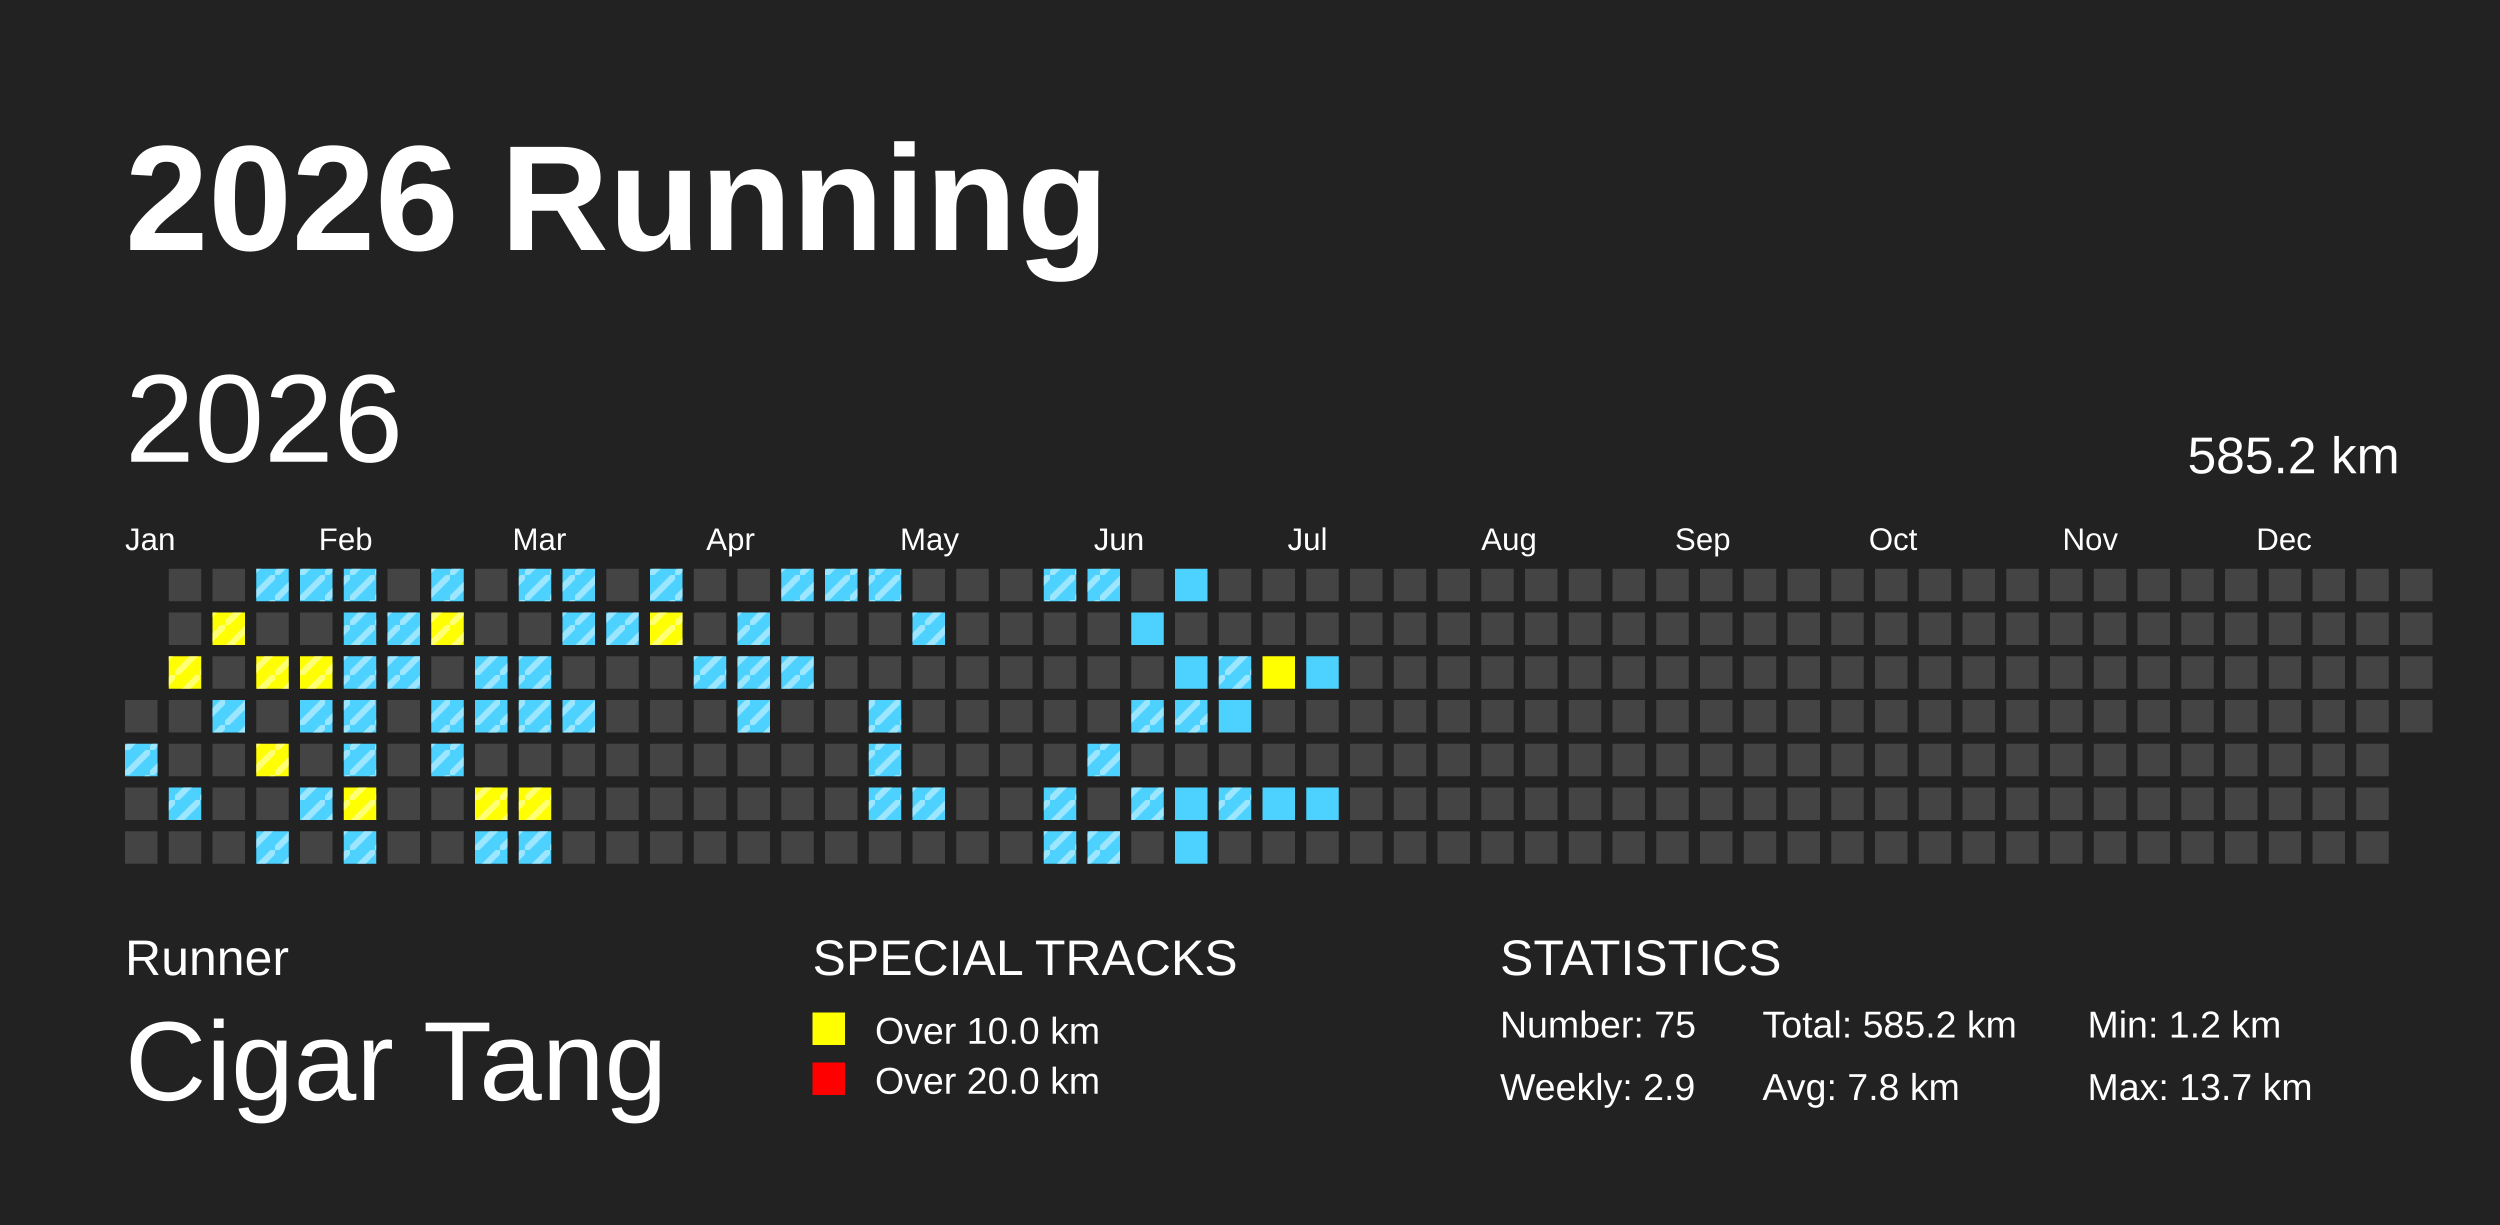
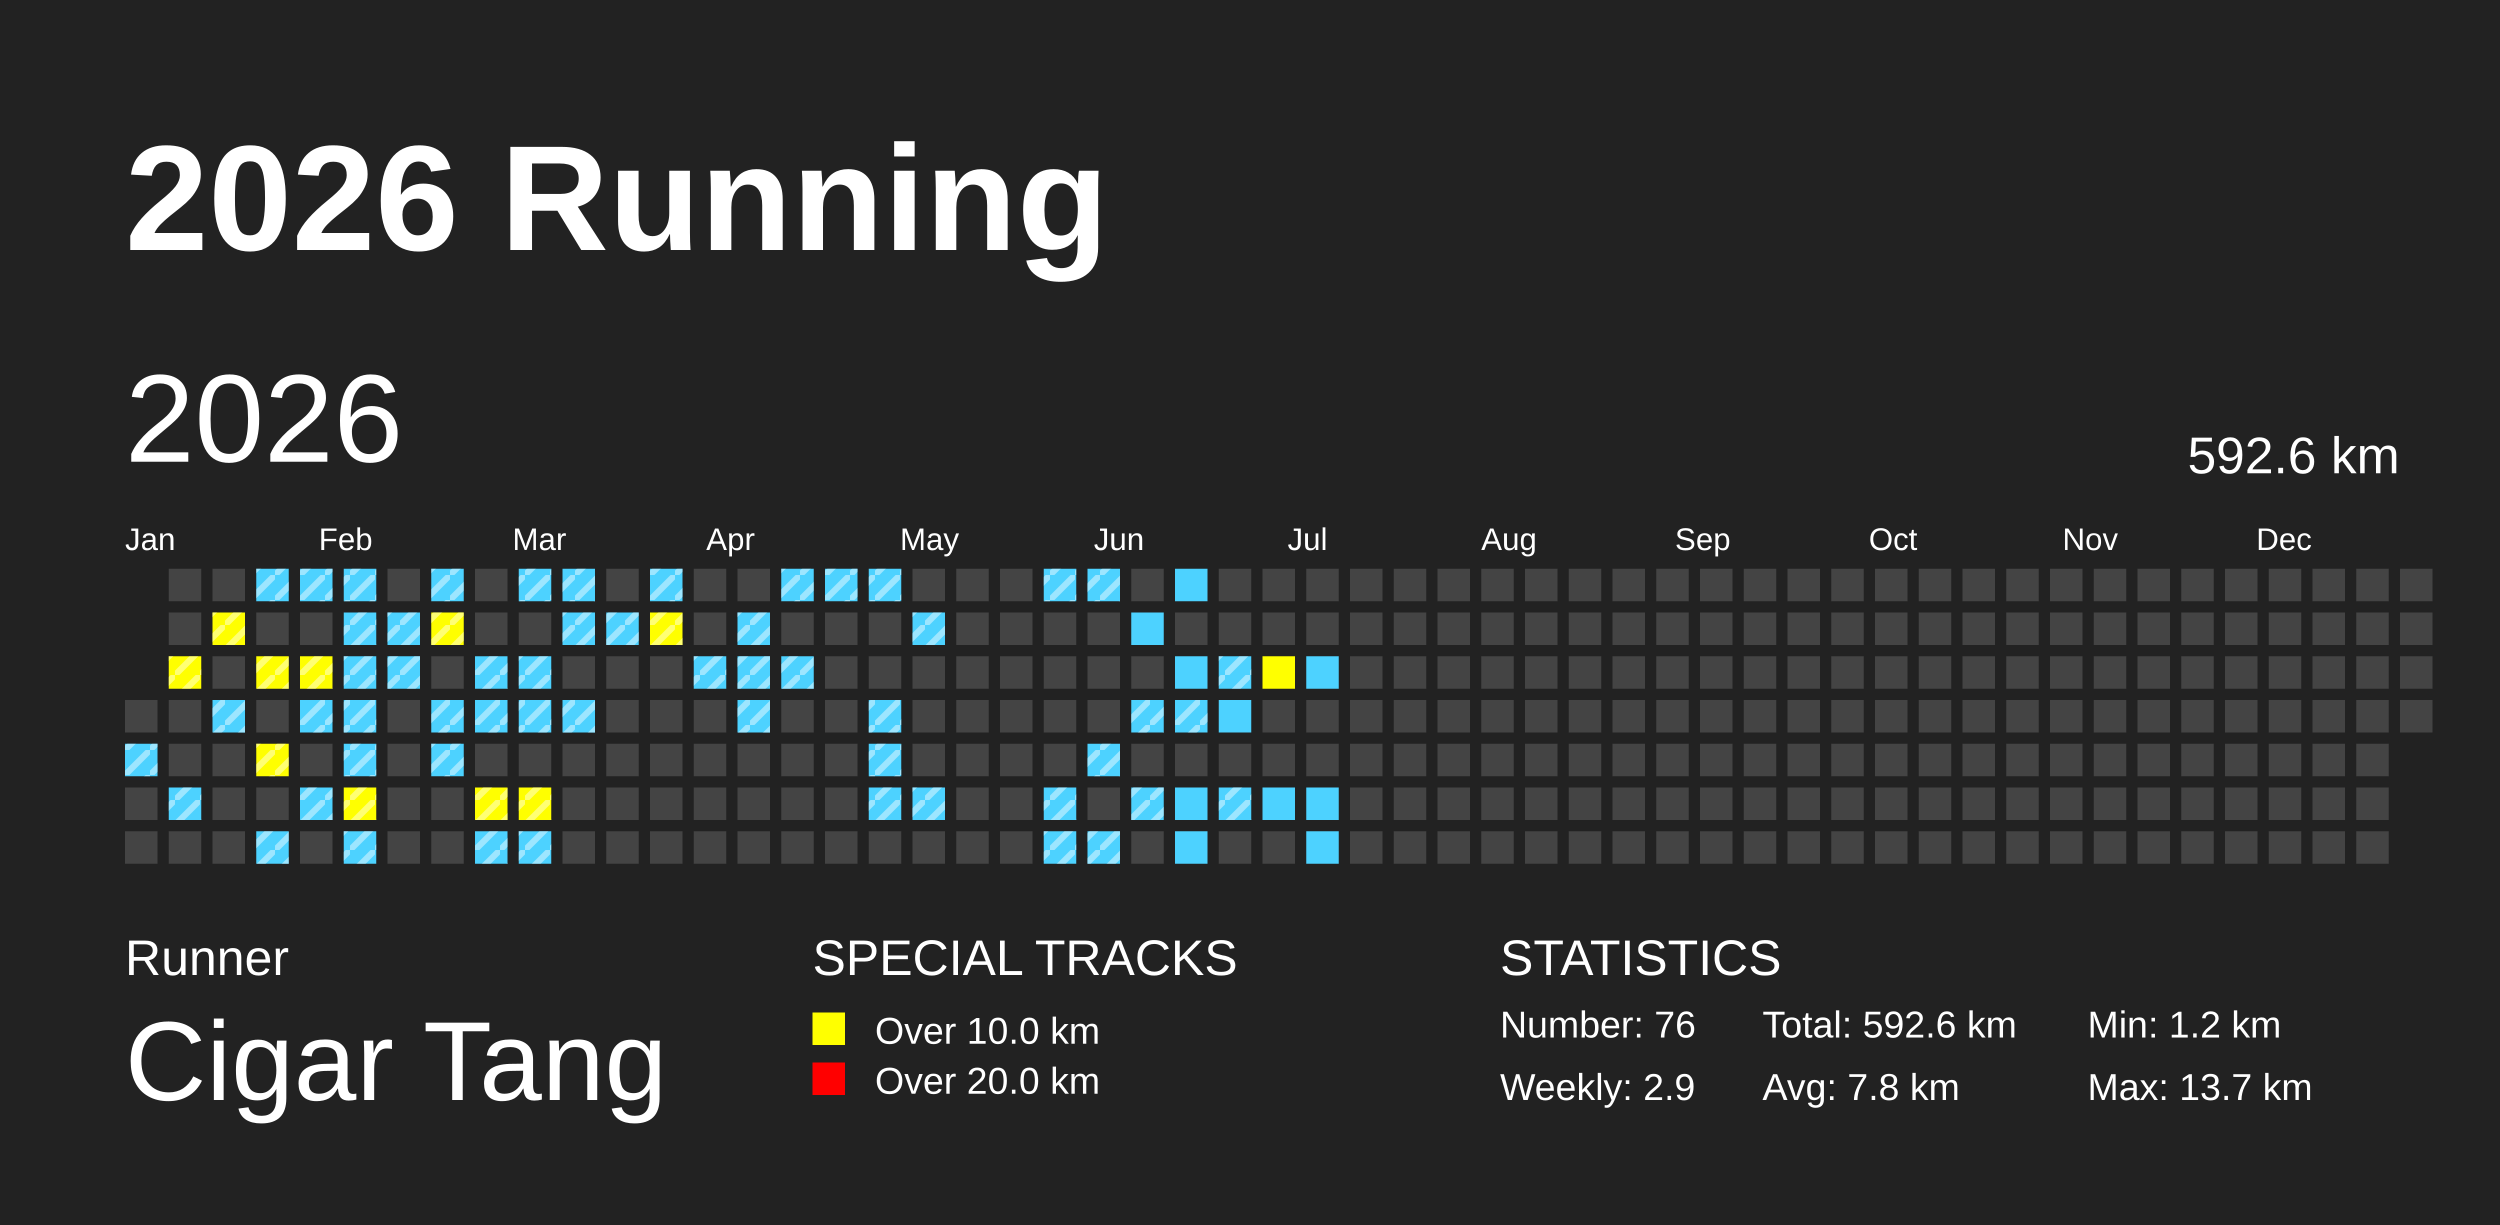
<svg xmlns="http://www.w3.org/2000/svg" baseProfile="full" height="98mm" version="1.1" viewBox="0,0,200,98" width="200mm">
  <defs>
    <pattern height="2" id="indoor-stripe" patternUnits="userSpaceOnUse" width="2">
      <line stroke="white" stroke-opacity="0.45" stroke-width="0.5" x1="0" x2="2" y1="2" y2="0" />
    </pattern>
  </defs>
  <rect fill="#222222" height="98" width="200" x="0" y="0" />
  <text fill="#FFFFFF" style="font-size:12px; font-family:Arial; font-weight:bold;" x="10" y="20">2026 Running</text>
  <text fill="#FFFFFF" style="font-size:4px; font-family:Arial" x="10" y="78">Runner</text>
  <text fill="#FFFFFF" style="font-size:9px; font-family:Arial" x="10" y="88">Cigar Tang</text>
  <text fill="#FFFFFF" style="font-size:4px; font-family:Arial" x="65" y="78">SPECIAL TRACKS</text>
  <rect fill="yellow" height="2.6" width="2.6" x="65" y="81" />
  <text fill="#FFFFFF" style="font-size:3px; font-family:Arial" x="70" y="83.5">Over 10.0 km</text>
  <rect fill="red" height="2.6" width="2.6" x="65" y="85" />
  <text fill="#FFFFFF" style="font-size:3px; font-family:Arial" x="70" y="87.5">Over 20.0 km</text>
  <text fill="#FFFFFF" style="font-size:4px; font-family:Arial" x="120" y="78">STATISTICS</text>
-   <text fill="#FFFFFF" style="font-size:3px; font-family:Arial" x="120" y="83">Number: 75</text>
+   <text fill="#FFFFFF" style="font-size:3px; font-family:Arial" x="120" y="83">Number: 76</text>
  <text fill="#FFFFFF" style="font-size:3px; font-family:Arial" x="120" y="88">Weekly: 2.9</text>
-   <text fill="#FFFFFF" style="font-size:3px; font-family:Arial" x="141" y="83">Total: 585.2 km</text>
+   <text fill="#FFFFFF" style="font-size:3px; font-family:Arial" x="141" y="83">Total: 592.6 km</text>
  <text fill="#FFFFFF" style="font-size:3px; font-family:Arial" x="141" y="88">Avg: 7.8 km</text>
  <text fill="#FFFFFF" style="font-size:3px; font-family:Arial" x="167" y="83">Min: 1.2 km</text>
  <text fill="#FFFFFF" style="font-size:3px; font-family:Arial" x="167" y="88">Max: 13.7 km</text>
  <text dominant-baseline="hanging" fill="#FFFFFF" style="font-size:10.0px; font-family:Arial;" x="10" y="30">2026</text>
-   <text dominant-baseline="hanging" fill="#FFFFFF" style="font-size:4.125px; font-family:Arial;" x="175" y="35">585.2 km</text>
+   <text dominant-baseline="hanging" fill="#FFFFFF" style="font-size:4.125px; font-family:Arial;" x="175" y="35">592.6 km</text>
  <text fill="#FFFFFF" style="font-size:2.5px; font-family:Arial" x="10.0" y="44">Jan</text>
  <text fill="#FFFFFF" style="font-size:2.5px; font-family:Arial" x="25.5" y="44">Feb</text>
  <text fill="#FFFFFF" style="font-size:2.5px; font-family:Arial" x="41.0" y="44">Mar</text>
  <text fill="#FFFFFF" style="font-size:2.5px; font-family:Arial" x="56.5" y="44">Apr</text>
  <text fill="#FFFFFF" style="font-size:2.5px; font-family:Arial" x="72.0" y="44">May</text>
  <text fill="#FFFFFF" style="font-size:2.5px; font-family:Arial" x="87.5" y="44">Jun</text>
  <text fill="#FFFFFF" style="font-size:2.5px; font-family:Arial" x="103.0" y="44">Jul</text>
  <text fill="#FFFFFF" style="font-size:2.5px; font-family:Arial" x="118.5" y="44">Aug</text>
  <text fill="#FFFFFF" style="font-size:2.5px; font-family:Arial" x="134.0" y="44">Sep</text>
  <text fill="#FFFFFF" style="font-size:2.5px; font-family:Arial" x="149.5" y="44">Oct</text>
  <text fill="#FFFFFF" style="font-size:2.5px; font-family:Arial" x="165.0" y="44">Nov</text>
  <text fill="#FFFFFF" style="font-size:2.5px; font-family:Arial" x="180.5" y="44">Dec</text>
  <rect fill="#444444" height="2.6" width="2.6" x="10.0" y="56.0" />
  <rect fill="#4DD2FF" height="2.6" width="2.6" x="10.0" y="59.5" />
  <rect fill="url(#indoor-stripe)" height="2.6" style="pointer-events: none;" width="2.6" x="10.0" y="59.5" />
  <rect fill="#444444" height="2.6" width="2.6" x="10.0" y="63.0" />
  <rect fill="#444444" height="2.6" width="2.6" x="10.0" y="66.5" />
  <rect fill="#444444" height="2.6" width="2.6" x="13.5" y="45.5" />
  <rect fill="#444444" height="2.6" width="2.6" x="13.5" y="49.0" />
  <rect fill="yellow" height="2.6" width="2.6" x="13.5" y="52.5" />
  <rect fill="url(#indoor-stripe)" height="2.6" style="pointer-events: none;" width="2.6" x="13.5" y="52.5" />
  <rect fill="#444444" height="2.6" width="2.6" x="13.5" y="56.0" />
  <rect fill="#444444" height="2.6" width="2.6" x="13.5" y="59.5" />
  <rect fill="#4DD2FF" height="2.6" width="2.6" x="13.5" y="63.0" />
  <rect fill="url(#indoor-stripe)" height="2.6" style="pointer-events: none;" width="2.6" x="13.5" y="63.0" />
  <rect fill="#444444" height="2.6" width="2.6" x="13.5" y="66.5" />
  <rect fill="#444444" height="2.6" width="2.6" x="17.0" y="45.5" />
  <rect fill="yellow" height="2.6" width="2.6" x="17.0" y="49.0" />
  <rect fill="url(#indoor-stripe)" height="2.6" style="pointer-events: none;" width="2.6" x="17.0" y="49.0" />
  <rect fill="#444444" height="2.6" width="2.6" x="17.0" y="52.5" />
  <rect fill="#4DD2FF" height="2.6" width="2.6" x="17.0" y="56.0" />
  <rect fill="url(#indoor-stripe)" height="2.6" style="pointer-events: none;" width="2.6" x="17.0" y="56.0" />
  <rect fill="#444444" height="2.6" width="2.6" x="17.0" y="59.5" />
  <rect fill="#444444" height="2.6" width="2.6" x="17.0" y="63.0" />
  <rect fill="#444444" height="2.6" width="2.6" x="17.0" y="66.5" />
  <rect fill="#4DD2FF" height="2.6" width="2.6" x="20.5" y="45.5" />
  <rect fill="url(#indoor-stripe)" height="2.6" style="pointer-events: none;" width="2.6" x="20.5" y="45.5" />
  <rect fill="#444444" height="2.6" width="2.6" x="20.5" y="49.0" />
  <rect fill="yellow" height="2.6" width="2.6" x="20.5" y="52.5" />
  <rect fill="url(#indoor-stripe)" height="2.6" style="pointer-events: none;" width="2.6" x="20.5" y="52.5" />
  <rect fill="#444444" height="2.6" width="2.6" x="20.5" y="56.0" />
  <rect fill="yellow" height="2.6" width="2.6" x="20.5" y="59.5" />
  <rect fill="url(#indoor-stripe)" height="2.6" style="pointer-events: none;" width="2.6" x="20.5" y="59.5" />
  <rect fill="#444444" height="2.6" width="2.6" x="20.5" y="63.0" />
  <rect fill="#4DD2FF" height="2.6" width="2.6" x="20.5" y="66.5" />
  <rect fill="url(#indoor-stripe)" height="2.6" style="pointer-events: none;" width="2.6" x="20.5" y="66.5" />
  <rect fill="#4DD2FF" height="2.6" width="2.6" x="24.0" y="45.5" />
  <rect fill="url(#indoor-stripe)" height="2.6" style="pointer-events: none;" width="2.6" x="24.0" y="45.5" />
  <rect fill="#444444" height="2.6" width="2.6" x="24.0" y="49.0" />
  <rect fill="yellow" height="2.6" width="2.6" x="24.0" y="52.5" />
  <rect fill="url(#indoor-stripe)" height="2.6" style="pointer-events: none;" width="2.6" x="24.0" y="52.5" />
  <rect fill="#4DD2FF" height="2.6" width="2.6" x="24.0" y="56.0" />
  <rect fill="url(#indoor-stripe)" height="2.6" style="pointer-events: none;" width="2.6" x="24.0" y="56.0" />
  <rect fill="#444444" height="2.6" width="2.6" x="24.0" y="59.5" />
  <rect fill="#4DD2FF" height="2.6" width="2.6" x="24.0" y="63.0" />
  <rect fill="url(#indoor-stripe)" height="2.6" style="pointer-events: none;" width="2.6" x="24.0" y="63.0" />
  <rect fill="#444444" height="2.6" width="2.6" x="24.0" y="66.5" />
  <rect fill="#4DD2FF" height="2.6" width="2.6" x="27.5" y="45.5" />
  <rect fill="url(#indoor-stripe)" height="2.6" style="pointer-events: none;" width="2.6" x="27.5" y="45.5" />
  <rect fill="#4DD2FF" height="2.6" width="2.6" x="27.5" y="49.0" />
  <rect fill="url(#indoor-stripe)" height="2.6" style="pointer-events: none;" width="2.6" x="27.5" y="49.0" />
  <rect fill="#4DD2FF" height="2.6" width="2.6" x="27.5" y="52.5" />
  <rect fill="url(#indoor-stripe)" height="2.6" style="pointer-events: none;" width="2.6" x="27.5" y="52.5" />
  <rect fill="#4DD2FF" height="2.6" width="2.6" x="27.5" y="56.0" />
  <rect fill="url(#indoor-stripe)" height="2.6" style="pointer-events: none;" width="2.6" x="27.5" y="56.0" />
  <rect fill="#4DD2FF" height="2.6" width="2.6" x="27.5" y="59.5" />
  <rect fill="url(#indoor-stripe)" height="2.6" style="pointer-events: none;" width="2.6" x="27.5" y="59.5" />
  <rect fill="yellow" height="2.6" width="2.6" x="27.5" y="63.0" />
  <rect fill="url(#indoor-stripe)" height="2.6" style="pointer-events: none;" width="2.6" x="27.5" y="63.0" />
  <rect fill="#4DD2FF" height="2.6" width="2.6" x="27.5" y="66.5" />
  <rect fill="url(#indoor-stripe)" height="2.6" style="pointer-events: none;" width="2.6" x="27.5" y="66.5" />
  <rect fill="#444444" height="2.6" width="2.6" x="31.0" y="45.5" />
  <rect fill="#4DD2FF" height="2.6" width="2.6" x="31.0" y="49.0" />
  <rect fill="url(#indoor-stripe)" height="2.6" style="pointer-events: none;" width="2.6" x="31.0" y="49.0" />
  <rect fill="#4DD2FF" height="2.6" width="2.6" x="31.0" y="52.5" />
  <rect fill="url(#indoor-stripe)" height="2.6" style="pointer-events: none;" width="2.6" x="31.0" y="52.5" />
  <rect fill="#444444" height="2.6" width="2.6" x="31.0" y="56.0" />
  <rect fill="#444444" height="2.6" width="2.6" x="31.0" y="59.5" />
  <rect fill="#444444" height="2.6" width="2.6" x="31.0" y="63.0" />
  <rect fill="#444444" height="2.6" width="2.6" x="31.0" y="66.5" />
  <rect fill="#4DD2FF" height="2.6" width="2.6" x="34.5" y="45.5" />
  <rect fill="url(#indoor-stripe)" height="2.6" style="pointer-events: none;" width="2.6" x="34.5" y="45.5" />
  <rect fill="yellow" height="2.6" width="2.6" x="34.5" y="49.0" />
  <rect fill="url(#indoor-stripe)" height="2.6" style="pointer-events: none;" width="2.6" x="34.5" y="49.0" />
  <rect fill="#444444" height="2.6" width="2.6" x="34.5" y="52.5" />
  <rect fill="#4DD2FF" height="2.6" width="2.6" x="34.5" y="56.0" />
  <rect fill="url(#indoor-stripe)" height="2.6" style="pointer-events: none;" width="2.6" x="34.5" y="56.0" />
  <rect fill="#4DD2FF" height="2.6" width="2.6" x="34.5" y="59.5" />
  <rect fill="url(#indoor-stripe)" height="2.6" style="pointer-events: none;" width="2.6" x="34.5" y="59.5" />
  <rect fill="#444444" height="2.6" width="2.6" x="34.5" y="63.0" />
  <rect fill="#444444" height="2.6" width="2.6" x="34.5" y="66.5" />
  <rect fill="#444444" height="2.6" width="2.6" x="38.0" y="45.5" />
  <rect fill="#444444" height="2.6" width="2.6" x="38.0" y="49.0" />
  <rect fill="#4DD2FF" height="2.6" width="2.6" x="38.0" y="52.5" />
  <rect fill="url(#indoor-stripe)" height="2.6" style="pointer-events: none;" width="2.6" x="38.0" y="52.5" />
  <rect fill="#4DD2FF" height="2.6" width="2.6" x="38.0" y="56.0" />
  <rect fill="url(#indoor-stripe)" height="2.6" style="pointer-events: none;" width="2.6" x="38.0" y="56.0" />
  <rect fill="#444444" height="2.6" width="2.6" x="38.0" y="59.5" />
  <rect fill="yellow" height="2.6" width="2.6" x="38.0" y="63.0" />
  <rect fill="url(#indoor-stripe)" height="2.6" style="pointer-events: none;" width="2.6" x="38.0" y="63.0" />
  <rect fill="#4DD2FF" height="2.6" width="2.6" x="38.0" y="66.5" />
  <rect fill="url(#indoor-stripe)" height="2.6" style="pointer-events: none;" width="2.6" x="38.0" y="66.5" />
  <rect fill="#4DD2FF" height="2.6" width="2.6" x="41.5" y="45.5" />
  <rect fill="url(#indoor-stripe)" height="2.6" style="pointer-events: none;" width="2.6" x="41.5" y="45.5" />
  <rect fill="#444444" height="2.6" width="2.6" x="41.5" y="49.0" />
  <rect fill="#4DD2FF" height="2.6" width="2.6" x="41.5" y="52.5" />
  <rect fill="url(#indoor-stripe)" height="2.6" style="pointer-events: none;" width="2.6" x="41.5" y="52.5" />
  <rect fill="#4DD2FF" height="2.6" width="2.6" x="41.5" y="56.0" />
  <rect fill="url(#indoor-stripe)" height="2.6" style="pointer-events: none;" width="2.6" x="41.5" y="56.0" />
  <rect fill="#444444" height="2.6" width="2.6" x="41.5" y="59.5" />
  <rect fill="yellow" height="2.6" width="2.6" x="41.5" y="63.0" />
  <rect fill="url(#indoor-stripe)" height="2.6" style="pointer-events: none;" width="2.6" x="41.5" y="63.0" />
  <rect fill="#4DD2FF" height="2.6" width="2.6" x="41.5" y="66.5" />
  <rect fill="url(#indoor-stripe)" height="2.6" style="pointer-events: none;" width="2.6" x="41.5" y="66.5" />
  <rect fill="#4DD2FF" height="2.6" width="2.6" x="45.0" y="45.5" />
  <rect fill="url(#indoor-stripe)" height="2.6" style="pointer-events: none;" width="2.6" x="45.0" y="45.5" />
  <rect fill="#4DD2FF" height="2.6" width="2.6" x="45.0" y="49.0" />
  <rect fill="url(#indoor-stripe)" height="2.6" style="pointer-events: none;" width="2.6" x="45.0" y="49.0" />
  <rect fill="#444444" height="2.6" width="2.6" x="45.0" y="52.5" />
  <rect fill="#4DD2FF" height="2.6" width="2.6" x="45.0" y="56.0" />
  <rect fill="url(#indoor-stripe)" height="2.6" style="pointer-events: none;" width="2.6" x="45.0" y="56.0" />
  <rect fill="#444444" height="2.6" width="2.6" x="45.0" y="59.5" />
  <rect fill="#444444" height="2.6" width="2.6" x="45.0" y="63.0" />
  <rect fill="#444444" height="2.6" width="2.6" x="45.0" y="66.5" />
  <rect fill="#444444" height="2.6" width="2.6" x="48.5" y="45.5" />
  <rect fill="#4DD2FF" height="2.6" width="2.6" x="48.5" y="49.0" />
  <rect fill="url(#indoor-stripe)" height="2.6" style="pointer-events: none;" width="2.6" x="48.5" y="49.0" />
  <rect fill="#444444" height="2.6" width="2.6" x="48.5" y="52.5" />
  <rect fill="#444444" height="2.6" width="2.6" x="48.5" y="56.0" />
  <rect fill="#444444" height="2.6" width="2.6" x="48.5" y="59.5" />
  <rect fill="#444444" height="2.6" width="2.6" x="48.5" y="63.0" />
  <rect fill="#444444" height="2.6" width="2.6" x="48.5" y="66.5" />
  <rect fill="#4DD2FF" height="2.6" width="2.6" x="52.0" y="45.5" />
  <rect fill="url(#indoor-stripe)" height="2.6" style="pointer-events: none;" width="2.6" x="52.0" y="45.5" />
  <rect fill="yellow" height="2.6" width="2.6" x="52.0" y="49.0" />
  <rect fill="url(#indoor-stripe)" height="2.6" style="pointer-events: none;" width="2.6" x="52.0" y="49.0" />
  <rect fill="#444444" height="2.6" width="2.6" x="52.0" y="52.5" />
  <rect fill="#444444" height="2.6" width="2.6" x="52.0" y="56.0" />
  <rect fill="#444444" height="2.6" width="2.6" x="52.0" y="59.5" />
  <rect fill="#444444" height="2.6" width="2.6" x="52.0" y="63.0" />
  <rect fill="#444444" height="2.6" width="2.6" x="52.0" y="66.5" />
  <rect fill="#444444" height="2.6" width="2.6" x="55.5" y="45.5" />
  <rect fill="#444444" height="2.6" width="2.6" x="55.5" y="49.0" />
  <rect fill="#4DD2FF" height="2.6" width="2.6" x="55.5" y="52.5" />
  <rect fill="url(#indoor-stripe)" height="2.6" style="pointer-events: none;" width="2.6" x="55.5" y="52.5" />
  <rect fill="#444444" height="2.6" width="2.6" x="55.5" y="56.0" />
  <rect fill="#444444" height="2.6" width="2.6" x="55.5" y="59.5" />
  <rect fill="#444444" height="2.6" width="2.6" x="55.5" y="63.0" />
  <rect fill="#444444" height="2.6" width="2.6" x="55.5" y="66.5" />
  <rect fill="#444444" height="2.6" width="2.6" x="59.0" y="45.5" />
  <rect fill="#4DD2FF" height="2.6" width="2.6" x="59.0" y="49.0" />
  <rect fill="url(#indoor-stripe)" height="2.6" style="pointer-events: none;" width="2.6" x="59.0" y="49.0" />
  <rect fill="#4DD2FF" height="2.6" width="2.6" x="59.0" y="52.5" />
  <rect fill="url(#indoor-stripe)" height="2.6" style="pointer-events: none;" width="2.6" x="59.0" y="52.5" />
  <rect fill="#4DD2FF" height="2.6" width="2.6" x="59.0" y="56.0" />
  <rect fill="url(#indoor-stripe)" height="2.6" style="pointer-events: none;" width="2.6" x="59.0" y="56.0" />
  <rect fill="#444444" height="2.6" width="2.6" x="59.0" y="59.5" />
  <rect fill="#444444" height="2.6" width="2.6" x="59.0" y="63.0" />
  <rect fill="#444444" height="2.6" width="2.6" x="59.0" y="66.5" />
  <rect fill="#4DD2FF" height="2.6" width="2.6" x="62.5" y="45.5" />
  <rect fill="url(#indoor-stripe)" height="2.6" style="pointer-events: none;" width="2.6" x="62.5" y="45.5" />
  <rect fill="#444444" height="2.6" width="2.6" x="62.5" y="49.0" />
  <rect fill="#4DD2FF" height="2.6" width="2.6" x="62.5" y="52.5" />
  <rect fill="url(#indoor-stripe)" height="2.6" style="pointer-events: none;" width="2.6" x="62.5" y="52.5" />
  <rect fill="#444444" height="2.6" width="2.6" x="62.5" y="56.0" />
  <rect fill="#444444" height="2.6" width="2.6" x="62.5" y="59.5" />
  <rect fill="#444444" height="2.6" width="2.6" x="62.5" y="63.0" />
  <rect fill="#444444" height="2.6" width="2.6" x="62.5" y="66.5" />
  <rect fill="#4DD2FF" height="2.6" width="2.6" x="66.0" y="45.5" />
  <rect fill="url(#indoor-stripe)" height="2.6" style="pointer-events: none;" width="2.6" x="66.0" y="45.5" />
  <rect fill="#444444" height="2.6" width="2.6" x="66.0" y="49.0" />
  <rect fill="#444444" height="2.6" width="2.6" x="66.0" y="52.5" />
  <rect fill="#444444" height="2.6" width="2.6" x="66.0" y="56.0" />
  <rect fill="#444444" height="2.6" width="2.6" x="66.0" y="59.5" />
  <rect fill="#444444" height="2.6" width="2.6" x="66.0" y="63.0" />
  <rect fill="#444444" height="2.6" width="2.6" x="66.0" y="66.5" />
  <rect fill="#4DD2FF" height="2.6" width="2.6" x="69.5" y="45.5" />
  <rect fill="url(#indoor-stripe)" height="2.6" style="pointer-events: none;" width="2.6" x="69.5" y="45.5" />
  <rect fill="#444444" height="2.6" width="2.6" x="69.5" y="49.0" />
  <rect fill="#444444" height="2.6" width="2.6" x="69.5" y="52.5" />
  <rect fill="#4DD2FF" height="2.6" width="2.6" x="69.5" y="56.0" />
  <rect fill="url(#indoor-stripe)" height="2.6" style="pointer-events: none;" width="2.6" x="69.5" y="56.0" />
  <rect fill="#4DD2FF" height="2.6" width="2.6" x="69.5" y="59.5" />
  <rect fill="url(#indoor-stripe)" height="2.6" style="pointer-events: none;" width="2.6" x="69.5" y="59.5" />
  <rect fill="#4DD2FF" height="2.6" width="2.6" x="69.5" y="63.0" />
  <rect fill="url(#indoor-stripe)" height="2.6" style="pointer-events: none;" width="2.6" x="69.5" y="63.0" />
  <rect fill="#444444" height="2.6" width="2.6" x="69.5" y="66.5" />
  <rect fill="#444444" height="2.6" width="2.6" x="73.0" y="45.5" />
  <rect fill="#4DD2FF" height="2.6" width="2.6" x="73.0" y="49.0" />
  <rect fill="url(#indoor-stripe)" height="2.6" style="pointer-events: none;" width="2.6" x="73.0" y="49.0" />
  <rect fill="#444444" height="2.6" width="2.6" x="73.0" y="52.5" />
  <rect fill="#444444" height="2.6" width="2.6" x="73.0" y="56.0" />
  <rect fill="#444444" height="2.6" width="2.6" x="73.0" y="59.5" />
  <rect fill="#4DD2FF" height="2.6" width="2.6" x="73.0" y="63.0" />
  <rect fill="url(#indoor-stripe)" height="2.6" style="pointer-events: none;" width="2.6" x="73.0" y="63.0" />
  <rect fill="#444444" height="2.6" width="2.6" x="73.0" y="66.5" />
  <rect fill="#444444" height="2.6" width="2.6" x="76.5" y="45.5" />
  <rect fill="#444444" height="2.6" width="2.6" x="76.5" y="49.0" />
  <rect fill="#444444" height="2.6" width="2.6" x="76.5" y="52.5" />
  <rect fill="#444444" height="2.6" width="2.6" x="76.5" y="56.0" />
  <rect fill="#444444" height="2.6" width="2.6" x="76.5" y="59.5" />
  <rect fill="#444444" height="2.6" width="2.6" x="76.5" y="63.0" />
  <rect fill="#444444" height="2.6" width="2.6" x="76.5" y="66.5" />
  <rect fill="#444444" height="2.6" width="2.6" x="80.0" y="45.5" />
  <rect fill="#444444" height="2.6" width="2.6" x="80.0" y="49.0" />
  <rect fill="#444444" height="2.6" width="2.6" x="80.0" y="52.5" />
  <rect fill="#444444" height="2.6" width="2.6" x="80.0" y="56.0" />
  <rect fill="#444444" height="2.6" width="2.6" x="80.0" y="59.5" />
  <rect fill="#444444" height="2.6" width="2.6" x="80.0" y="63.0" />
  <rect fill="#444444" height="2.6" width="2.6" x="80.0" y="66.5" />
  <rect fill="#4DD2FF" height="2.6" width="2.6" x="83.5" y="45.5" />
  <rect fill="url(#indoor-stripe)" height="2.6" style="pointer-events: none;" width="2.6" x="83.5" y="45.5" />
  <rect fill="#444444" height="2.6" width="2.6" x="83.5" y="49.0" />
  <rect fill="#444444" height="2.6" width="2.6" x="83.5" y="52.5" />
  <rect fill="#444444" height="2.6" width="2.6" x="83.5" y="56.0" />
  <rect fill="#444444" height="2.6" width="2.6" x="83.5" y="59.5" />
  <rect fill="#4DD2FF" height="2.6" width="2.6" x="83.5" y="63.0" />
  <rect fill="url(#indoor-stripe)" height="2.6" style="pointer-events: none;" width="2.6" x="83.5" y="63.0" />
  <rect fill="#4DD2FF" height="2.6" width="2.6" x="83.5" y="66.5" />
  <rect fill="url(#indoor-stripe)" height="2.6" style="pointer-events: none;" width="2.6" x="83.5" y="66.5" />
  <rect fill="#4DD2FF" height="2.6" width="2.6" x="87.0" y="45.5" />
  <rect fill="url(#indoor-stripe)" height="2.6" style="pointer-events: none;" width="2.6" x="87.0" y="45.5" />
  <rect fill="#444444" height="2.6" width="2.6" x="87.0" y="49.0" />
  <rect fill="#444444" height="2.6" width="2.6" x="87.0" y="52.5" />
  <rect fill="#444444" height="2.6" width="2.6" x="87.0" y="56.0" />
  <rect fill="#4DD2FF" height="2.6" width="2.6" x="87.0" y="59.5" />
  <rect fill="url(#indoor-stripe)" height="2.6" style="pointer-events: none;" width="2.6" x="87.0" y="59.5" />
  <rect fill="#444444" height="2.6" width="2.6" x="87.0" y="63.0" />
  <rect fill="#4DD2FF" height="2.6" width="2.6" x="87.0" y="66.5" />
  <rect fill="url(#indoor-stripe)" height="2.6" style="pointer-events: none;" width="2.6" x="87.0" y="66.5" />
  <rect fill="#444444" height="2.6" width="2.6" x="90.5" y="45.5" />
  <rect fill="#4DD2FF" height="2.6" width="2.6" x="90.5" y="49.0" />
  <rect fill="#444444" height="2.6" width="2.6" x="90.5" y="52.5" />
  <rect fill="#4DD2FF" height="2.6" width="2.6" x="90.5" y="56.0" />
  <rect fill="url(#indoor-stripe)" height="2.6" style="pointer-events: none;" width="2.6" x="90.5" y="56.0" />
  <rect fill="#444444" height="2.6" width="2.6" x="90.5" y="59.5" />
  <rect fill="#4DD2FF" height="2.6" width="2.6" x="90.5" y="63.0" />
  <rect fill="url(#indoor-stripe)" height="2.6" style="pointer-events: none;" width="2.6" x="90.5" y="63.0" />
  <rect fill="#444444" height="2.6" width="2.6" x="90.5" y="66.5" />
  <rect fill="#4DD2FF" height="2.6" width="2.6" x="94.0" y="45.5" />
  <rect fill="#444444" height="2.6" width="2.6" x="94.0" y="49.0" />
  <rect fill="#4DD2FF" height="2.6" width="2.6" x="94.0" y="52.5" />
  <rect fill="#4DD2FF" height="2.6" width="2.6" x="94.0" y="56.0" />
  <rect fill="url(#indoor-stripe)" height="2.6" style="pointer-events: none;" width="2.6" x="94.0" y="56.0" />
  <rect fill="#444444" height="2.6" width="2.6" x="94.0" y="59.5" />
  <rect fill="#4DD2FF" height="2.6" width="2.6" x="94.0" y="63.0" />
  <rect fill="#4DD2FF" height="2.6" width="2.6" x="94.0" y="66.5" />
  <rect fill="#444444" height="2.6" width="2.6" x="97.5" y="45.5" />
  <rect fill="#444444" height="2.6" width="2.6" x="97.5" y="49.0" />
  <rect fill="#4DD2FF" height="2.6" width="2.6" x="97.5" y="52.5" />
  <rect fill="url(#indoor-stripe)" height="2.6" style="pointer-events: none;" width="2.6" x="97.5" y="52.5" />
  <rect fill="#4DD2FF" height="2.6" width="2.6" x="97.5" y="56.0" />
  <rect fill="#444444" height="2.6" width="2.6" x="97.5" y="59.5" />
  <rect fill="#4DD2FF" height="2.6" width="2.6" x="97.5" y="63.0" />
  <rect fill="url(#indoor-stripe)" height="2.6" style="pointer-events: none;" width="2.6" x="97.5" y="63.0" />
  <rect fill="#444444" height="2.6" width="2.6" x="97.5" y="66.5" />
  <rect fill="#444444" height="2.6" width="2.6" x="101.0" y="45.5" />
  <rect fill="#444444" height="2.6" width="2.6" x="101.0" y="49.0" />
  <rect fill="yellow" height="2.6" width="2.6" x="101.0" y="52.5" />
  <rect fill="#444444" height="2.6" width="2.6" x="101.0" y="56.0" />
  <rect fill="#444444" height="2.6" width="2.6" x="101.0" y="59.5" />
  <rect fill="#4DD2FF" height="2.6" width="2.6" x="101.0" y="63.0" />
  <rect fill="#444444" height="2.6" width="2.6" x="101.0" y="66.5" />
  <rect fill="#444444" height="2.6" width="2.6" x="104.5" y="45.5" />
  <rect fill="#444444" height="2.6" width="2.6" x="104.5" y="49.0" />
  <rect fill="#4DD2FF" height="2.6" width="2.6" x="104.5" y="52.5" />
  <rect fill="#444444" height="2.6" width="2.6" x="104.5" y="56.0" />
  <rect fill="#444444" height="2.6" width="2.6" x="104.5" y="59.5" />
  <rect fill="#4DD2FF" height="2.6" width="2.6" x="104.5" y="63.0" />
-   <rect fill="#444444" height="2.6" width="2.6" x="104.5" y="66.5" />
+   <rect fill="#4DD2FF" height="2.6" width="2.6" x="104.5" y="66.5" />
  <rect fill="#444444" height="2.6" width="2.6" x="108.0" y="45.5" />
  <rect fill="#444444" height="2.6" width="2.6" x="108.0" y="49.0" />
  <rect fill="#444444" height="2.6" width="2.6" x="108.0" y="52.5" />
  <rect fill="#444444" height="2.6" width="2.6" x="108.0" y="56.0" />
  <rect fill="#444444" height="2.6" width="2.6" x="108.0" y="59.5" />
  <rect fill="#444444" height="2.6" width="2.6" x="108.0" y="63.0" />
  <rect fill="#444444" height="2.6" width="2.6" x="108.0" y="66.5" />
  <rect fill="#444444" height="2.6" width="2.6" x="111.5" y="45.5" />
  <rect fill="#444444" height="2.6" width="2.6" x="111.5" y="49.0" />
  <rect fill="#444444" height="2.6" width="2.6" x="111.5" y="52.5" />
  <rect fill="#444444" height="2.6" width="2.6" x="111.5" y="56.0" />
  <rect fill="#444444" height="2.6" width="2.6" x="111.5" y="59.5" />
  <rect fill="#444444" height="2.6" width="2.6" x="111.5" y="63.0" />
  <rect fill="#444444" height="2.6" width="2.6" x="111.5" y="66.5" />
  <rect fill="#444444" height="2.6" width="2.6" x="115.0" y="45.5" />
  <rect fill="#444444" height="2.6" width="2.6" x="115.0" y="49.0" />
  <rect fill="#444444" height="2.6" width="2.6" x="115.0" y="52.5" />
  <rect fill="#444444" height="2.6" width="2.6" x="115.0" y="56.0" />
  <rect fill="#444444" height="2.6" width="2.6" x="115.0" y="59.5" />
  <rect fill="#444444" height="2.6" width="2.6" x="115.0" y="63.0" />
  <rect fill="#444444" height="2.6" width="2.6" x="115.0" y="66.5" />
  <rect fill="#444444" height="2.6" width="2.6" x="118.5" y="45.5" />
  <rect fill="#444444" height="2.6" width="2.6" x="118.5" y="49.0" />
  <rect fill="#444444" height="2.6" width="2.6" x="118.5" y="52.5" />
  <rect fill="#444444" height="2.6" width="2.6" x="118.5" y="56.0" />
  <rect fill="#444444" height="2.6" width="2.6" x="118.5" y="59.5" />
  <rect fill="#444444" height="2.6" width="2.6" x="118.5" y="63.0" />
  <rect fill="#444444" height="2.6" width="2.6" x="118.5" y="66.5" />
  <rect fill="#444444" height="2.6" width="2.6" x="122.0" y="45.5" />
  <rect fill="#444444" height="2.6" width="2.6" x="122.0" y="49.0" />
  <rect fill="#444444" height="2.6" width="2.6" x="122.0" y="52.5" />
  <rect fill="#444444" height="2.6" width="2.6" x="122.0" y="56.0" />
  <rect fill="#444444" height="2.6" width="2.6" x="122.0" y="59.5" />
  <rect fill="#444444" height="2.6" width="2.6" x="122.0" y="63.0" />
  <rect fill="#444444" height="2.6" width="2.6" x="122.0" y="66.5" />
  <rect fill="#444444" height="2.6" width="2.6" x="125.5" y="45.5" />
  <rect fill="#444444" height="2.6" width="2.6" x="125.5" y="49.0" />
  <rect fill="#444444" height="2.6" width="2.6" x="125.5" y="52.5" />
  <rect fill="#444444" height="2.6" width="2.6" x="125.5" y="56.0" />
  <rect fill="#444444" height="2.6" width="2.6" x="125.5" y="59.5" />
  <rect fill="#444444" height="2.6" width="2.6" x="125.5" y="63.0" />
  <rect fill="#444444" height="2.6" width="2.6" x="125.5" y="66.5" />
  <rect fill="#444444" height="2.6" width="2.6" x="129.0" y="45.5" />
  <rect fill="#444444" height="2.6" width="2.6" x="129.0" y="49.0" />
  <rect fill="#444444" height="2.6" width="2.6" x="129.0" y="52.5" />
  <rect fill="#444444" height="2.6" width="2.6" x="129.0" y="56.0" />
  <rect fill="#444444" height="2.6" width="2.6" x="129.0" y="59.5" />
  <rect fill="#444444" height="2.6" width="2.6" x="129.0" y="63.0" />
  <rect fill="#444444" height="2.6" width="2.6" x="129.0" y="66.5" />
  <rect fill="#444444" height="2.6" width="2.6" x="132.5" y="45.5" />
  <rect fill="#444444" height="2.6" width="2.6" x="132.5" y="49.0" />
  <rect fill="#444444" height="2.6" width="2.6" x="132.5" y="52.5" />
  <rect fill="#444444" height="2.6" width="2.6" x="132.5" y="56.0" />
  <rect fill="#444444" height="2.6" width="2.6" x="132.5" y="59.5" />
  <rect fill="#444444" height="2.6" width="2.6" x="132.5" y="63.0" />
  <rect fill="#444444" height="2.6" width="2.6" x="132.5" y="66.5" />
  <rect fill="#444444" height="2.6" width="2.6" x="136.0" y="45.5" />
  <rect fill="#444444" height="2.6" width="2.6" x="136.0" y="49.0" />
  <rect fill="#444444" height="2.6" width="2.6" x="136.0" y="52.5" />
  <rect fill="#444444" height="2.6" width="2.6" x="136.0" y="56.0" />
  <rect fill="#444444" height="2.6" width="2.6" x="136.0" y="59.5" />
  <rect fill="#444444" height="2.6" width="2.6" x="136.0" y="63.0" />
  <rect fill="#444444" height="2.6" width="2.6" x="136.0" y="66.5" />
  <rect fill="#444444" height="2.6" width="2.6" x="139.5" y="45.5" />
  <rect fill="#444444" height="2.6" width="2.6" x="139.5" y="49.0" />
  <rect fill="#444444" height="2.6" width="2.6" x="139.5" y="52.5" />
  <rect fill="#444444" height="2.6" width="2.6" x="139.5" y="56.0" />
  <rect fill="#444444" height="2.6" width="2.6" x="139.5" y="59.5" />
  <rect fill="#444444" height="2.6" width="2.6" x="139.5" y="63.0" />
  <rect fill="#444444" height="2.6" width="2.6" x="139.5" y="66.5" />
  <rect fill="#444444" height="2.6" width="2.6" x="143.0" y="45.5" />
  <rect fill="#444444" height="2.6" width="2.6" x="143.0" y="49.0" />
  <rect fill="#444444" height="2.6" width="2.6" x="143.0" y="52.5" />
  <rect fill="#444444" height="2.6" width="2.6" x="143.0" y="56.0" />
  <rect fill="#444444" height="2.6" width="2.6" x="143.0" y="59.5" />
  <rect fill="#444444" height="2.6" width="2.6" x="143.0" y="63.0" />
  <rect fill="#444444" height="2.6" width="2.6" x="143.0" y="66.5" />
  <rect fill="#444444" height="2.6" width="2.6" x="146.5" y="45.5" />
  <rect fill="#444444" height="2.6" width="2.6" x="146.5" y="49.0" />
  <rect fill="#444444" height="2.6" width="2.6" x="146.5" y="52.5" />
  <rect fill="#444444" height="2.6" width="2.6" x="146.5" y="56.0" />
  <rect fill="#444444" height="2.6" width="2.6" x="146.5" y="59.5" />
  <rect fill="#444444" height="2.6" width="2.6" x="146.5" y="63.0" />
  <rect fill="#444444" height="2.6" width="2.6" x="146.5" y="66.5" />
  <rect fill="#444444" height="2.6" width="2.6" x="150.0" y="45.5" />
  <rect fill="#444444" height="2.6" width="2.6" x="150.0" y="49.0" />
  <rect fill="#444444" height="2.6" width="2.6" x="150.0" y="52.5" />
  <rect fill="#444444" height="2.6" width="2.6" x="150.0" y="56.0" />
  <rect fill="#444444" height="2.6" width="2.6" x="150.0" y="59.5" />
  <rect fill="#444444" height="2.6" width="2.6" x="150.0" y="63.0" />
  <rect fill="#444444" height="2.6" width="2.6" x="150.0" y="66.5" />
  <rect fill="#444444" height="2.6" width="2.6" x="153.5" y="45.5" />
  <rect fill="#444444" height="2.6" width="2.6" x="153.5" y="49.0" />
  <rect fill="#444444" height="2.6" width="2.6" x="153.5" y="52.5" />
  <rect fill="#444444" height="2.6" width="2.6" x="153.5" y="56.0" />
  <rect fill="#444444" height="2.6" width="2.6" x="153.5" y="59.5" />
  <rect fill="#444444" height="2.6" width="2.6" x="153.5" y="63.0" />
  <rect fill="#444444" height="2.6" width="2.6" x="153.5" y="66.5" />
  <rect fill="#444444" height="2.6" width="2.6" x="157.0" y="45.5" />
  <rect fill="#444444" height="2.6" width="2.6" x="157.0" y="49.0" />
  <rect fill="#444444" height="2.6" width="2.6" x="157.0" y="52.5" />
  <rect fill="#444444" height="2.6" width="2.6" x="157.0" y="56.0" />
  <rect fill="#444444" height="2.6" width="2.6" x="157.0" y="59.5" />
  <rect fill="#444444" height="2.6" width="2.6" x="157.0" y="63.0" />
  <rect fill="#444444" height="2.6" width="2.6" x="157.0" y="66.5" />
  <rect fill="#444444" height="2.6" width="2.6" x="160.5" y="45.5" />
  <rect fill="#444444" height="2.6" width="2.6" x="160.5" y="49.0" />
  <rect fill="#444444" height="2.6" width="2.6" x="160.5" y="52.5" />
  <rect fill="#444444" height="2.6" width="2.6" x="160.5" y="56.0" />
  <rect fill="#444444" height="2.6" width="2.6" x="160.5" y="59.5" />
  <rect fill="#444444" height="2.6" width="2.6" x="160.5" y="63.0" />
  <rect fill="#444444" height="2.6" width="2.6" x="160.5" y="66.5" />
  <rect fill="#444444" height="2.6" width="2.6" x="164.0" y="45.5" />
  <rect fill="#444444" height="2.6" width="2.6" x="164.0" y="49.0" />
  <rect fill="#444444" height="2.6" width="2.6" x="164.0" y="52.5" />
  <rect fill="#444444" height="2.6" width="2.6" x="164.0" y="56.0" />
  <rect fill="#444444" height="2.6" width="2.6" x="164.0" y="59.5" />
  <rect fill="#444444" height="2.6" width="2.6" x="164.0" y="63.0" />
  <rect fill="#444444" height="2.6" width="2.6" x="164.0" y="66.5" />
  <rect fill="#444444" height="2.6" width="2.6" x="167.5" y="45.5" />
  <rect fill="#444444" height="2.6" width="2.6" x="167.5" y="49.0" />
  <rect fill="#444444" height="2.6" width="2.6" x="167.5" y="52.5" />
  <rect fill="#444444" height="2.6" width="2.6" x="167.5" y="56.0" />
  <rect fill="#444444" height="2.6" width="2.6" x="167.5" y="59.5" />
  <rect fill="#444444" height="2.6" width="2.6" x="167.5" y="63.0" />
  <rect fill="#444444" height="2.6" width="2.6" x="167.5" y="66.5" />
  <rect fill="#444444" height="2.6" width="2.6" x="171.0" y="45.5" />
  <rect fill="#444444" height="2.6" width="2.6" x="171.0" y="49.0" />
  <rect fill="#444444" height="2.6" width="2.6" x="171.0" y="52.5" />
  <rect fill="#444444" height="2.6" width="2.6" x="171.0" y="56.0" />
  <rect fill="#444444" height="2.6" width="2.6" x="171.0" y="59.5" />
  <rect fill="#444444" height="2.6" width="2.6" x="171.0" y="63.0" />
  <rect fill="#444444" height="2.6" width="2.6" x="171.0" y="66.5" />
  <rect fill="#444444" height="2.6" width="2.6" x="174.5" y="45.5" />
  <rect fill="#444444" height="2.6" width="2.6" x="174.5" y="49.0" />
  <rect fill="#444444" height="2.6" width="2.6" x="174.5" y="52.5" />
  <rect fill="#444444" height="2.6" width="2.6" x="174.5" y="56.0" />
  <rect fill="#444444" height="2.6" width="2.6" x="174.5" y="59.5" />
  <rect fill="#444444" height="2.6" width="2.6" x="174.5" y="63.0" />
  <rect fill="#444444" height="2.6" width="2.6" x="174.5" y="66.5" />
  <rect fill="#444444" height="2.6" width="2.6" x="178.0" y="45.5" />
  <rect fill="#444444" height="2.6" width="2.6" x="178.0" y="49.0" />
  <rect fill="#444444" height="2.6" width="2.6" x="178.0" y="52.5" />
  <rect fill="#444444" height="2.6" width="2.6" x="178.0" y="56.0" />
  <rect fill="#444444" height="2.6" width="2.6" x="178.0" y="59.5" />
  <rect fill="#444444" height="2.6" width="2.6" x="178.0" y="63.0" />
  <rect fill="#444444" height="2.6" width="2.6" x="178.0" y="66.5" />
  <rect fill="#444444" height="2.6" width="2.6" x="181.5" y="45.5" />
  <rect fill="#444444" height="2.6" width="2.6" x="181.5" y="49.0" />
  <rect fill="#444444" height="2.6" width="2.6" x="181.5" y="52.5" />
  <rect fill="#444444" height="2.6" width="2.6" x="181.5" y="56.0" />
  <rect fill="#444444" height="2.6" width="2.6" x="181.5" y="59.5" />
  <rect fill="#444444" height="2.6" width="2.6" x="181.5" y="63.0" />
  <rect fill="#444444" height="2.6" width="2.6" x="181.5" y="66.5" />
  <rect fill="#444444" height="2.6" width="2.6" x="185.0" y="45.5" />
  <rect fill="#444444" height="2.6" width="2.6" x="185.0" y="49.0" />
  <rect fill="#444444" height="2.6" width="2.6" x="185.0" y="52.5" />
  <rect fill="#444444" height="2.6" width="2.6" x="185.0" y="56.0" />
  <rect fill="#444444" height="2.6" width="2.6" x="185.0" y="59.5" />
  <rect fill="#444444" height="2.6" width="2.6" x="185.0" y="63.0" />
  <rect fill="#444444" height="2.6" width="2.6" x="185.0" y="66.5" />
  <rect fill="#444444" height="2.6" width="2.6" x="188.5" y="45.5" />
  <rect fill="#444444" height="2.6" width="2.6" x="188.5" y="49.0" />
  <rect fill="#444444" height="2.6" width="2.6" x="188.5" y="52.5" />
  <rect fill="#444444" height="2.6" width="2.6" x="188.5" y="56.0" />
  <rect fill="#444444" height="2.6" width="2.6" x="188.5" y="59.5" />
  <rect fill="#444444" height="2.6" width="2.6" x="188.5" y="63.0" />
  <rect fill="#444444" height="2.6" width="2.6" x="188.5" y="66.5" />
  <rect fill="#444444" height="2.6" width="2.6" x="192.0" y="45.5" />
  <rect fill="#444444" height="2.6" width="2.6" x="192.0" y="49.0" />
  <rect fill="#444444" height="2.6" width="2.6" x="192.0" y="52.5" />
  <rect fill="#444444" height="2.6" width="2.6" x="192.0" y="56.0" />
</svg>
